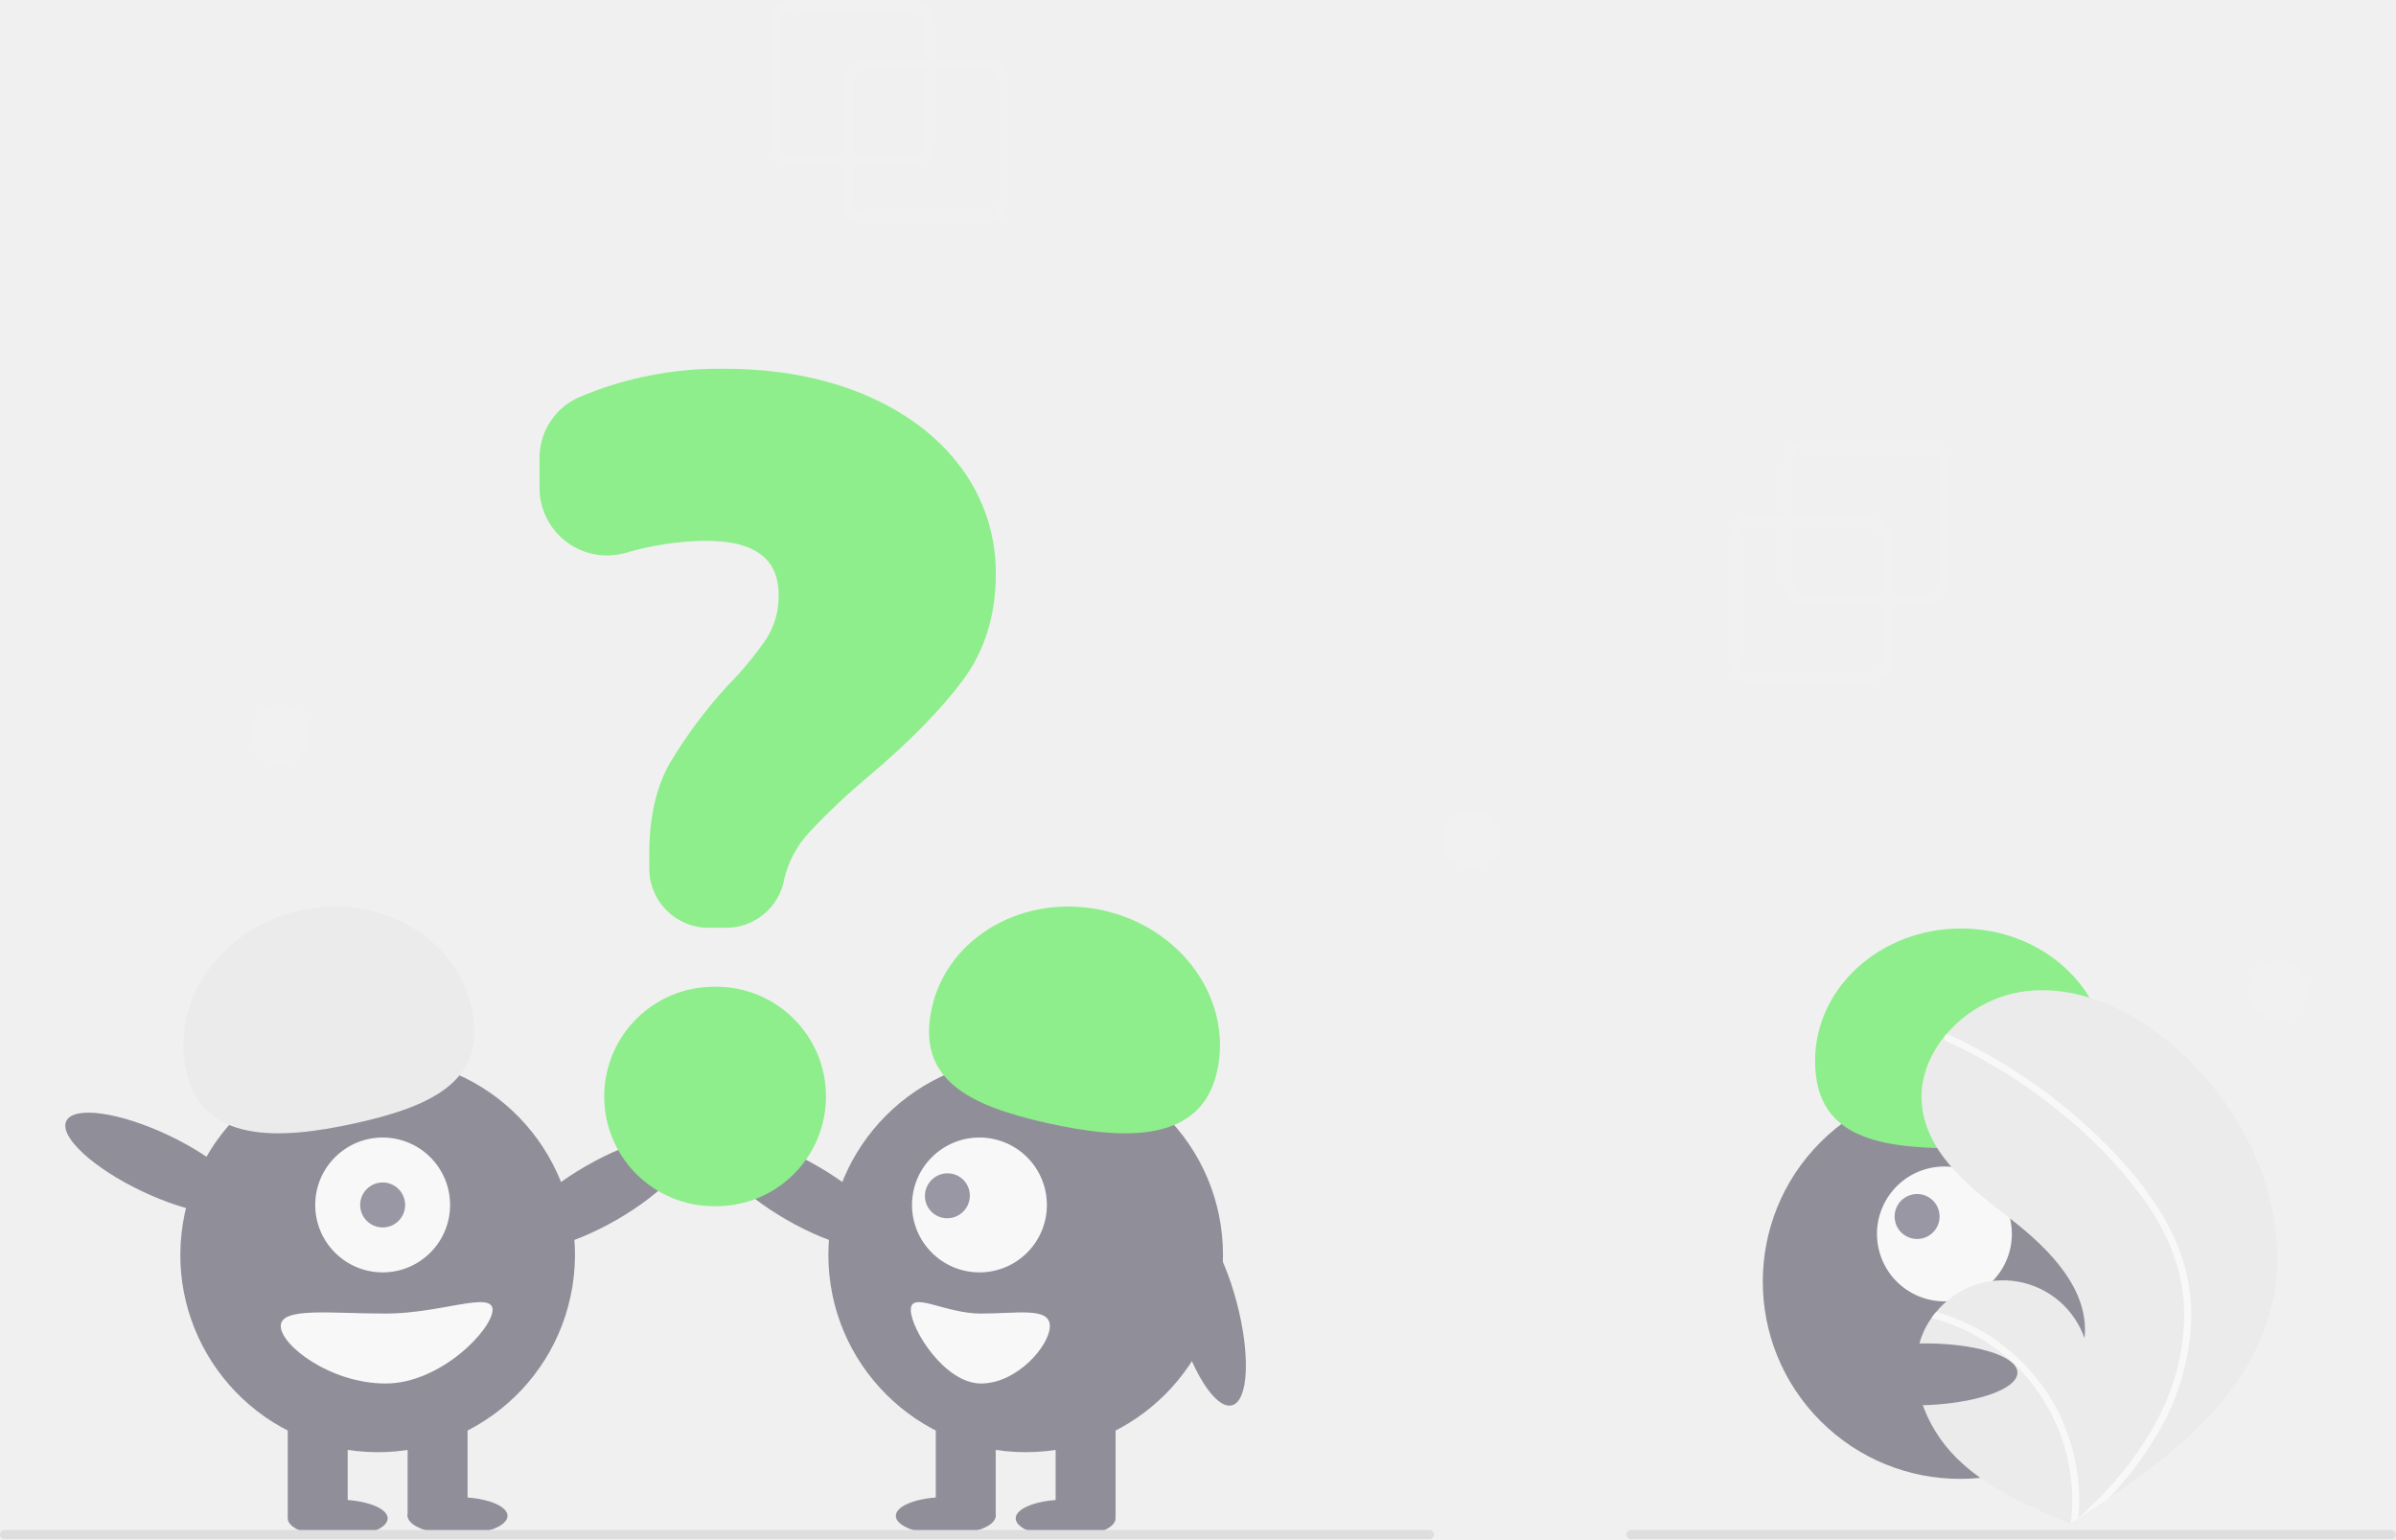
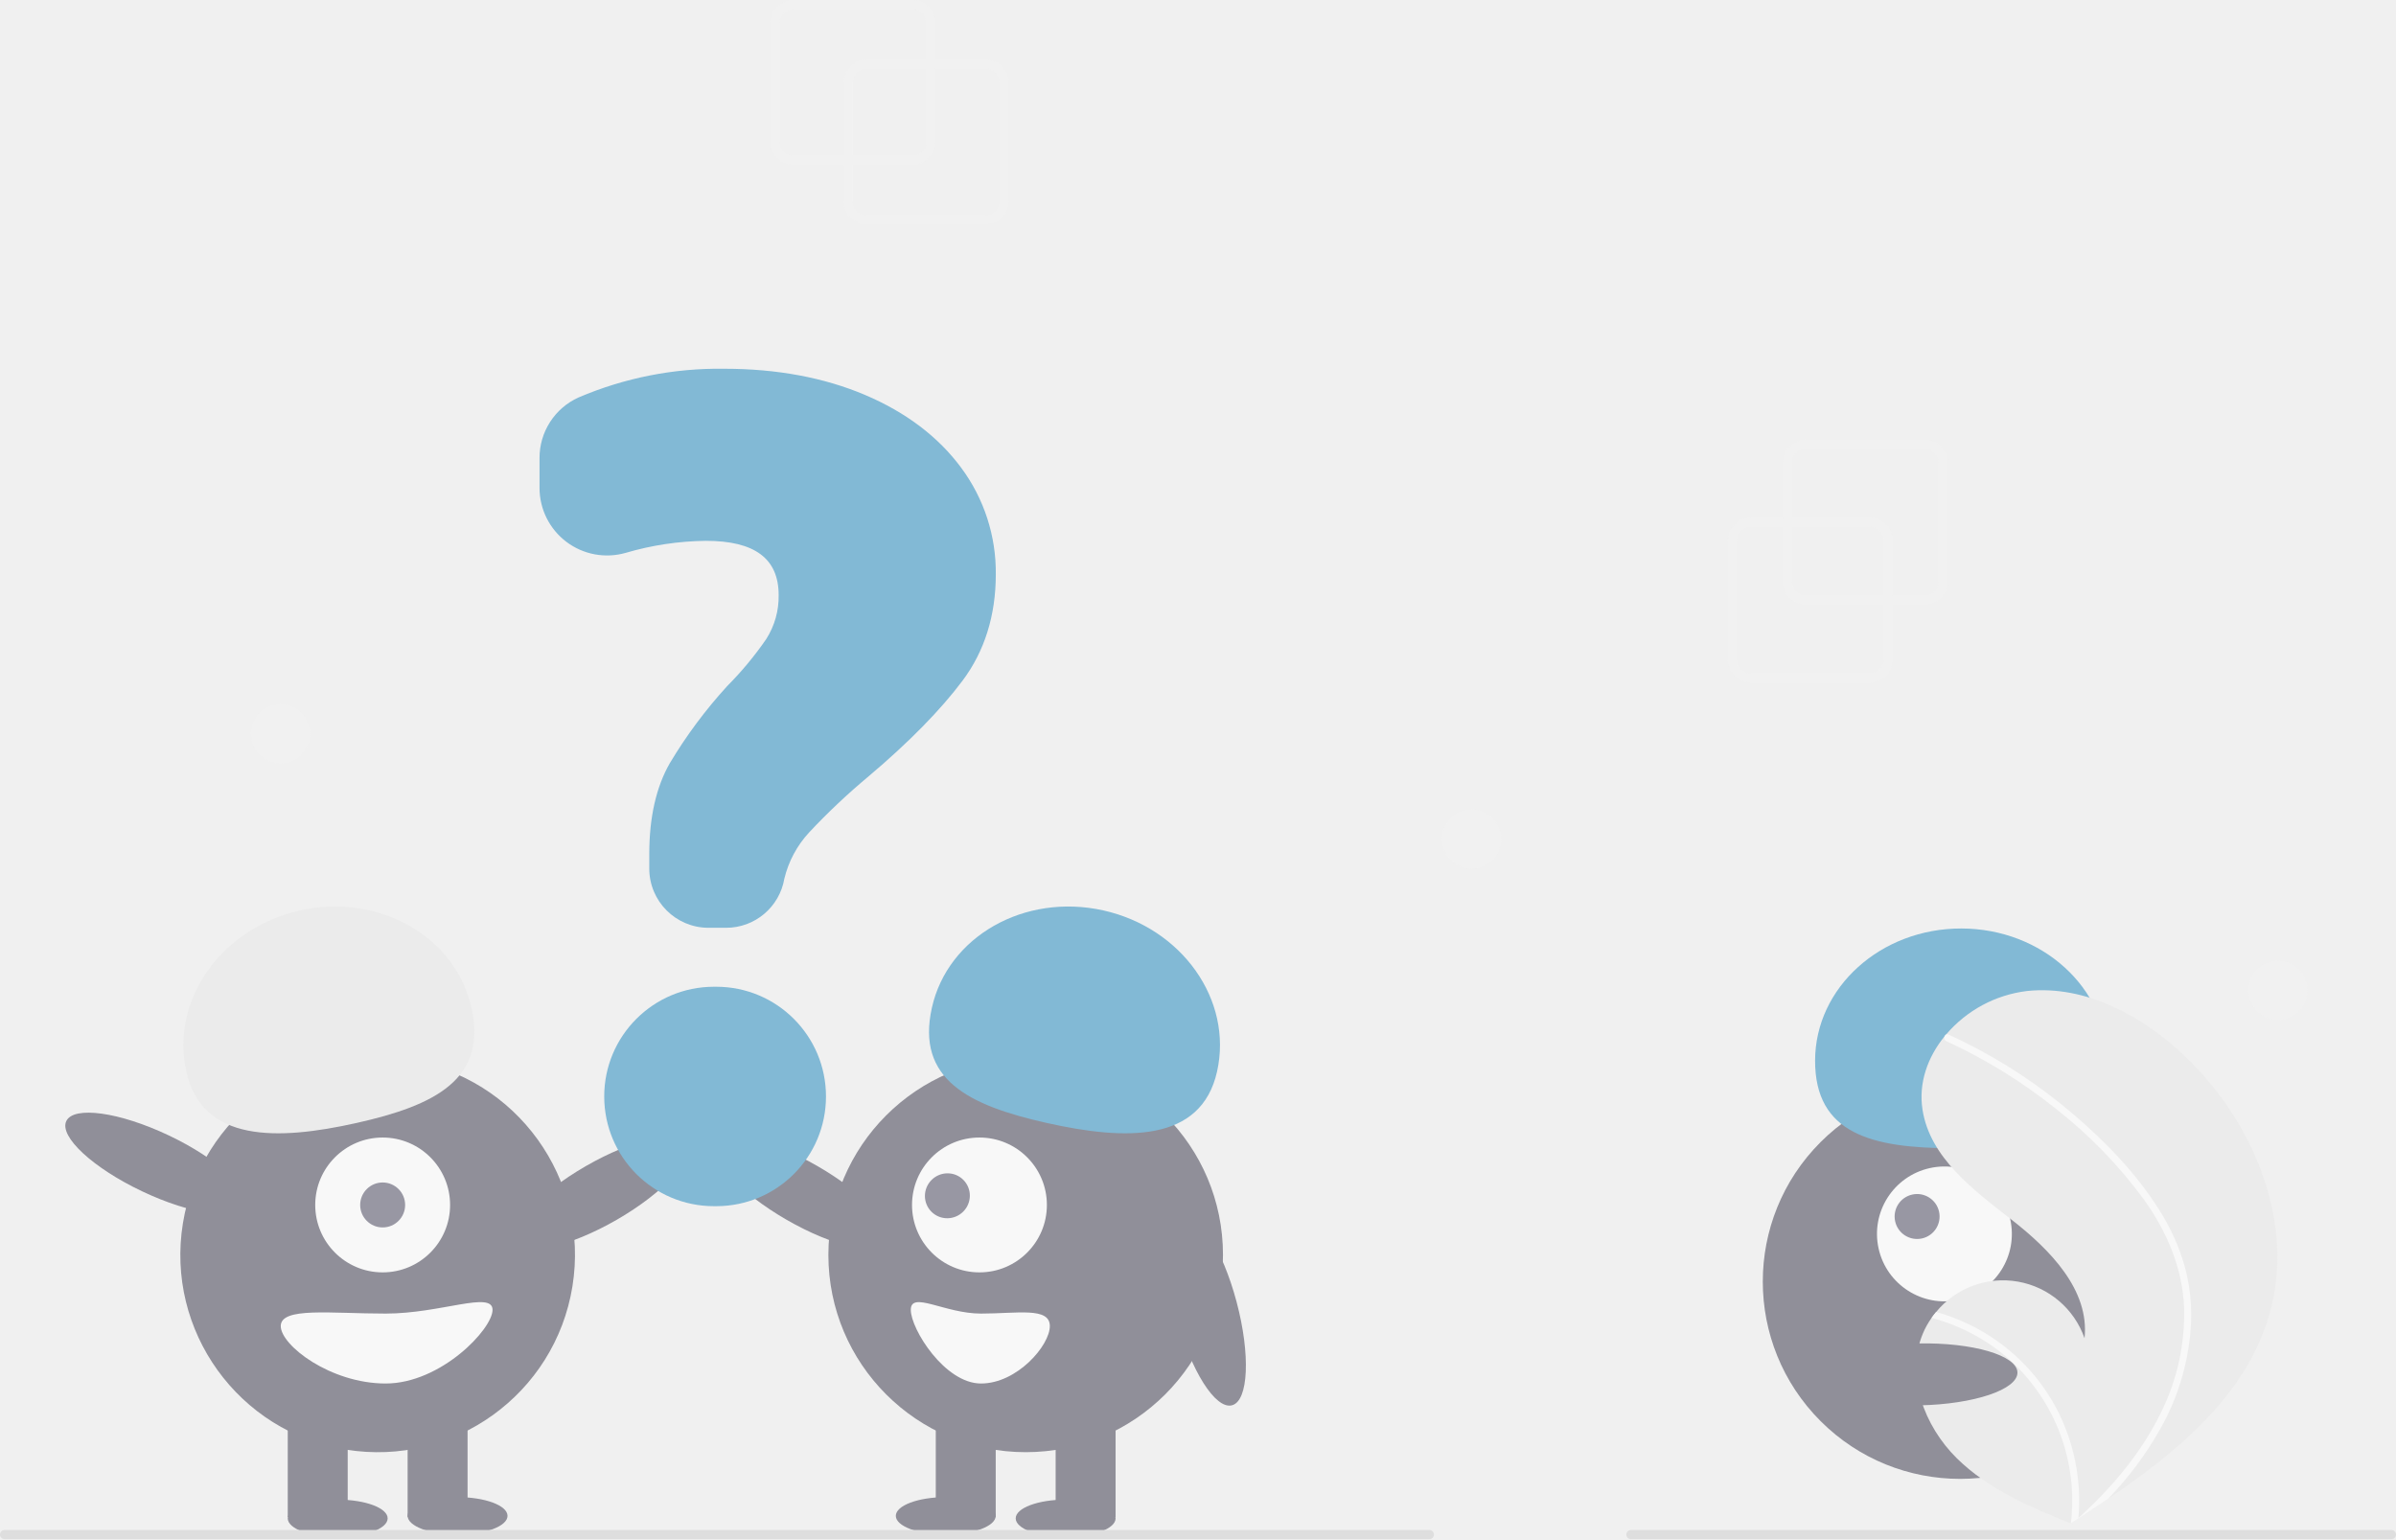
<svg xmlns="http://www.w3.org/2000/svg" style="opacity:0.5; " data-name="Layer 1" width="50%" height="50%" viewBox="0 0 523 336">
  <circle cx="766.35" cy="561.776" r="43.067" transform="translate(-511.2767 424.4313) rotate(-45)" fill="#2f2e41" />
  <circle cx="762.929" cy="551.366" r="14.719" transform="translate(-439.6308 -104.0852) rotate(-12.48125)" fill="#fff" />
  <circle cx="756.966" cy="547.565" r="4.906" transform="translate(-438.9502 -105.4637) rotate(-12.48125)" fill="#3f3d56" />
-   <path d="M764.648,532.66c-17.613-.033-29.978-3.179-29.948-19.136s14.332-28.867,31.945-28.834,31.868,12.995,31.838,28.952C798.454,529.599,782.262,532.692,764.648,532.66Z" transform="translate(-338.5 -282)" fill="#2cec26" />
+   <path d="M764.648,532.66c-17.613-.033-29.978-3.179-29.948-19.136s14.332-28.867,31.945-28.834,31.868,12.995,31.838,28.952C798.454,529.599,782.262,532.692,764.648,532.66Z" transform="translate(-338.5 -282)" fill="#1481BA" />
  <path d="M833.852,568.974c-5.052,17.526-19.804,29.795-35.191,40.217q-3.223,2.183-6.448,4.266c-.015.006-.03.02-.044.026-.103.066-.207.133-.303.2-.444.286-.888.572-1.328.855l.242.109s.237.126-.022.02c-.077-.032-.158-.061-.235-.094-8.939-3.605-18.037-7.476-24.888-14.23-7.106-7.014-11.26-18.014-7.411-27.228a17.592,17.592,0,0,1,1.905-3.419c.312-.447.648-.874.998-1.294a18.856,18.856,0,0,1,32.386,5.73c1.131-10.526-7.549-19.343-15.901-25.848-8.356-6.502-17.851-13.583-19.467-24.051-.902-5.824,1.123-11.468,4.812-15.999.114-.138.228-.275.346-.409a27.518,27.518,0,0,1,17.687-9.489c12.813-1.332,25.259,5.451,34.568,14.359C830.538,527.03,839.595,549.047,833.852,568.974Z" transform="translate(-338.5 -282)" fill="#e6e6e6" />
  <path d="M809.767,546.05a46.78,46.78,0,0,1,5.604,12.361,40.62,40.62,0,0,1,1.404,11.997,52.044,52.044,0,0,1-6.816,23.685A74.902,74.902,0,0,1,798.66,609.192q-3.223,2.183-6.448,4.266c-.015.006-.03.02-.044.026-.103.066-.207.133-.303.2-.444.286-.888.572-1.328.855,0,0,.479.235.219.129-.077-.032-.158-.061-.235-.094a41.405,41.405,0,0,0-13.249-35.651,41.76,41.76,0,0,0-17.146-9.226c.312-.447.648-.874.998-1.294a43.296,43.296,0,0,1,7.147,2.704,42.424,42.424,0,0,1,19.182,18.493,43.374,43.374,0,0,1,4.723,23.801c.367-.333.735-.673,1.092-1.01,6.793-6.333,12.826-13.602,16.91-21.992A48.416,48.416,0,0,0,815.247,567.493c-.333-8.653-3.781-16.668-8.773-23.646a101.346,101.346,0,0,0-19.211-19.798,115.158,115.158,0,0,0-23.892-14.751.828.828,0,0,1-.417-1.063.704.704,0,0,1,.346-.409.613.613,0,0,1,.532.023c1.054.485,2.1.977,3.139,1.49a116.465,116.465,0,0,1,24.062,15.873C798.117,531.25,804.785,538.149,809.767,546.05Z" transform="translate(-338.5 -282)" fill="#fff" />
  <ellipse cx="73.714" cy="331.46" rx="10.903" ry="4.089" fill="#2f2e41" />
  <ellipse cx="99.881" cy="330.915" rx="10.903" ry="4.089" fill="#2f2e41" />
  <ellipse cx="469.744" cy="542.424" rx="21.534" ry="6.76" transform="translate(-546.6249 25.10005) rotate(-29.96257)" fill="#2f2e41" />
  <circle cx="420.936" cy="555.946" r="43.067" transform="translate(-533.7577 600.3947) rotate(-80.78252)" fill="#2f2e41" />
  <rect x="62.811" y="307.746" width="13.084" height="23.442" fill="#2f2e41" />
  <rect x="88.978" y="307.746" width="13.084" height="23.442" fill="#2f2e41" />
  <circle cx="83.527" cy="263.043" r="14.719" fill="#fff" />
  <circle cx="83.527" cy="263.043" r="4.906" fill="#3f3d56" />
  <path d="M379.16,515.895c-3.477-15.574,7.639-31.31,24.829-35.149s33.944,5.675,37.422,21.249-7.915,21.318-25.105,25.156S382.637,531.469,379.16,515.895Z" transform="translate(-338.5 -282)" fill="#e6e6e6" />
  <ellipse cx="372.428" cy="535.963" rx="6.76" ry="21.534" transform="translate(-609.9256 360.7865) rotate(-64.62574)" fill="#2f2e41" />
  <path d="M399.782,571.483c0,4.215,10.853,12.539,22.897,12.539s23.335-11.867,23.335-16.082-11.292.818-23.335.818S399.782,567.268,399.782,571.483Z" transform="translate(-338.5 -282)" fill="#fff" />
  <ellipse cx="232.609" cy="331.46" rx="10.903" ry="4.089" fill="#2f2e41" />
  <ellipse cx="206.441" cy="330.915" rx="10.903" ry="4.089" fill="#2f2e41" />
  <ellipse cx="513.579" cy="542.424" rx="6.76" ry="21.534" transform="translate(-551.3501 434.4593) rotate(-60.03743)" fill="#2f2e41" />
  <circle cx="223.886" cy="273.946" r="43.067" fill="#2f2e41" />
  <rect x="230.428" y="307.746" width="13.084" height="23.442" fill="#2f2e41" />
  <rect x="204.261" y="307.746" width="13.084" height="23.442" fill="#2f2e41" />
  <circle cx="213.796" cy="263.043" r="14.719" fill="#fff" />
  <ellipse cx="545.296" cy="543.043" rx="4.921" ry="4.886" transform="translate(-562.7767 262.2905) rotate(-44.97427)" fill="#3f3d56" />
-   <path d="M567.018,527.151c-17.19-3.838-28.582-9.582-25.105-25.156s20.232-25.087,37.422-21.249,28.306,19.575,24.829,35.149S584.208,530.989,567.018,527.151Z" transform="translate(-338.5 -282)" fill="#2cec26" />
+   <path d="M567.018,527.151c-17.19-3.838-28.582-9.582-25.105-25.156s20.232-25.087,37.422-21.249,28.306,19.575,24.829,35.149S584.208,530.989,567.018,527.151Z" transform="translate(-338.5 -282)" fill="#1481BA" />
  <ellipse cx="601.895" cy="567.963" rx="6.76" ry="21.534" transform="translate(-464.129 -108.4587) rotate(-14.87459)" fill="#2f2e41" />
  <path d="M552.629,568.758c-7.907,0-15.32-5.033-15.32-.818s7.413,16.082,15.32,16.082,15.032-8.323,15.032-12.539S560.536,568.758,552.629,568.758Z" transform="translate(-338.5 -282)" fill="#fff" />
-   <path d="M496.972,484.539H493.147a12.937,12.937,0,0,1-12.923-12.923v-3.211c0-7.953,1.507-14.612,4.479-19.792a104.114,104.114,0,0,1,12.542-16.852,74.269,74.269,0,0,0,8.528-10.279,17.29,17.29,0,0,0,2.693-9.562c0-7.978-5.198-11.856-15.891-11.856a64.526,64.526,0,0,0-17.515,2.629,14.745,14.745,0,0,1-18.792-14.178v-6.5a14.463,14.463,0,0,1,8.532-13.256A78.083,78.083,0,0,1,496.61,362.5c11.444,0,21.775,1.922,30.707,5.713,8.948,3.799,16.017,9.157,21.011,15.924a38.352,38.352,0,0,1,7.536,23.244c0,8.98-2.452,16.801-7.287,23.247-4.782,6.38-11.638,13.364-20.376,20.76a145.204,145.204,0,0,0-13.063,12.307,22.718,22.718,0,0,0-5.431,10.111A12.888,12.888,0,0,1,496.972,484.539Z" transform="translate(-338.5 -282)" fill="#2cec26" />
-   <path d="M494.845,545.311h-.504a23.951,23.951,0,0,1,0-47.902h.504a23.951,23.951,0,1,1,0,47.902Z" transform="translate(-338.5 -282)" fill="#2cec26" />
+   <path d="M496.972,484.539H493.147a12.937,12.937,0,0,1-12.923-12.923v-3.211c0-7.953,1.507-14.612,4.479-19.792a104.114,104.114,0,0,1,12.542-16.852,74.269,74.269,0,0,0,8.528-10.279,17.29,17.29,0,0,0,2.693-9.562c0-7.978-5.198-11.856-15.891-11.856a64.526,64.526,0,0,0-17.515,2.629,14.745,14.745,0,0,1-18.792-14.178v-6.5a14.463,14.463,0,0,1,8.532-13.256A78.083,78.083,0,0,1,496.61,362.5c11.444,0,21.775,1.922,30.707,5.713,8.948,3.799,16.017,9.157,21.011,15.924a38.352,38.352,0,0,1,7.536,23.244c0,8.98-2.452,16.801-7.287,23.247-4.782,6.38-11.638,13.364-20.376,20.76a145.204,145.204,0,0,0-13.063,12.307,22.718,22.718,0,0,0-5.431,10.111A12.888,12.888,0,0,1,496.972,484.539Z" transform="translate(-338.5 -282)" fill="#1481BA" />
+   <path d="M494.845,545.311h-.504a23.951,23.951,0,0,1,0-47.902h.504a23.951,23.951,0,1,1,0,47.902Z" transform="translate(-338.5 -282)" fill="#1481BA" />
  <path d="M650.5,618h-311a1,1,0,0,1,0-2h311a1,1,0,0,1,0,2Z" transform="translate(-338.5 -282)" fill="#ccc" />
  <path d="M860.5,618h-166a1,1,0,0,1,0-2h166a1,1,0,0,1,0,2Z" transform="translate(-338.5 -282)" fill="#ccc" />
  <ellipse cx="757.339" cy="582.032" rx="21.534" ry="6.76" transform="translate(-349.736 -267.0801) rotate(-1.12041)" fill="#2f2e41" />
  <path d="M746.661,431h-26a5.006,5.006,0,0,1-5-5V400a5.006,5.006,0,0,1,5-5h26a5.006,5.006,0,0,1,5,5v26A5.006,5.006,0,0,1,746.661,431Zm-26-34a3.003,3.003,0,0,0-3,3v26a3.003,3.003,0,0,0,3,3h26a3.003,3.003,0,0,0,3-3V400a3.003,3.003,0,0,0-3-3Z" transform="translate(-338.5 -282)" fill="#f2f2f2" />
  <path d="M758.661,414h-26a5.006,5.006,0,0,1-5-5V383a5.006,5.006,0,0,1,5-5h26a5.006,5.006,0,0,1,5,5v26A5.006,5.006,0,0,1,758.661,414Zm-26-34a3.003,3.003,0,0,0-3,3v26a3.003,3.003,0,0,0,3,3h26a3.003,3.003,0,0,0,3-3V383a3.003,3.003,0,0,0-3-3Z" transform="translate(-338.5 -282)" fill="#f2f2f2" />
  <path d="M553.661,331h-26a5.006,5.006,0,0,1-5-5V300a5.006,5.006,0,0,1,5-5h26a5.006,5.006,0,0,1,5,5v26A5.006,5.006,0,0,1,553.661,331Zm-26-34a3.003,3.003,0,0,0-3,3v26a3.003,3.003,0,0,0,3,3h26a3.003,3.003,0,0,0,3-3V300a3.003,3.003,0,0,0-3-3Z" transform="translate(-338.5 -282)" fill="#f2f2f2" />
  <path d="M537.661,318h-26a5.006,5.006,0,0,1-5-5V287a5.006,5.006,0,0,1,5-5h26a5.006,5.006,0,0,1,5,5v26A5.006,5.006,0,0,1,537.661,318Zm-26-34a3.003,3.003,0,0,0-3,3v26a3.003,3.003,0,0,0,3,3h26a3.003,3.003,0,0,0,3-3V287a3.003,3.003,0,0,0-3-3Z" transform="translate(-338.5 -282)" fill="#f2f2f2" />
  <circle cx="321.22" cy="183.17" r="6.467" fill="#f2f2f2" />
  <circle cx="61.22" cy="160.17" r="6.467" fill="#f2f2f2" />
  <circle cx="497.22" cy="216.17" r="6.467" fill="#f2f2f2" />
</svg>
